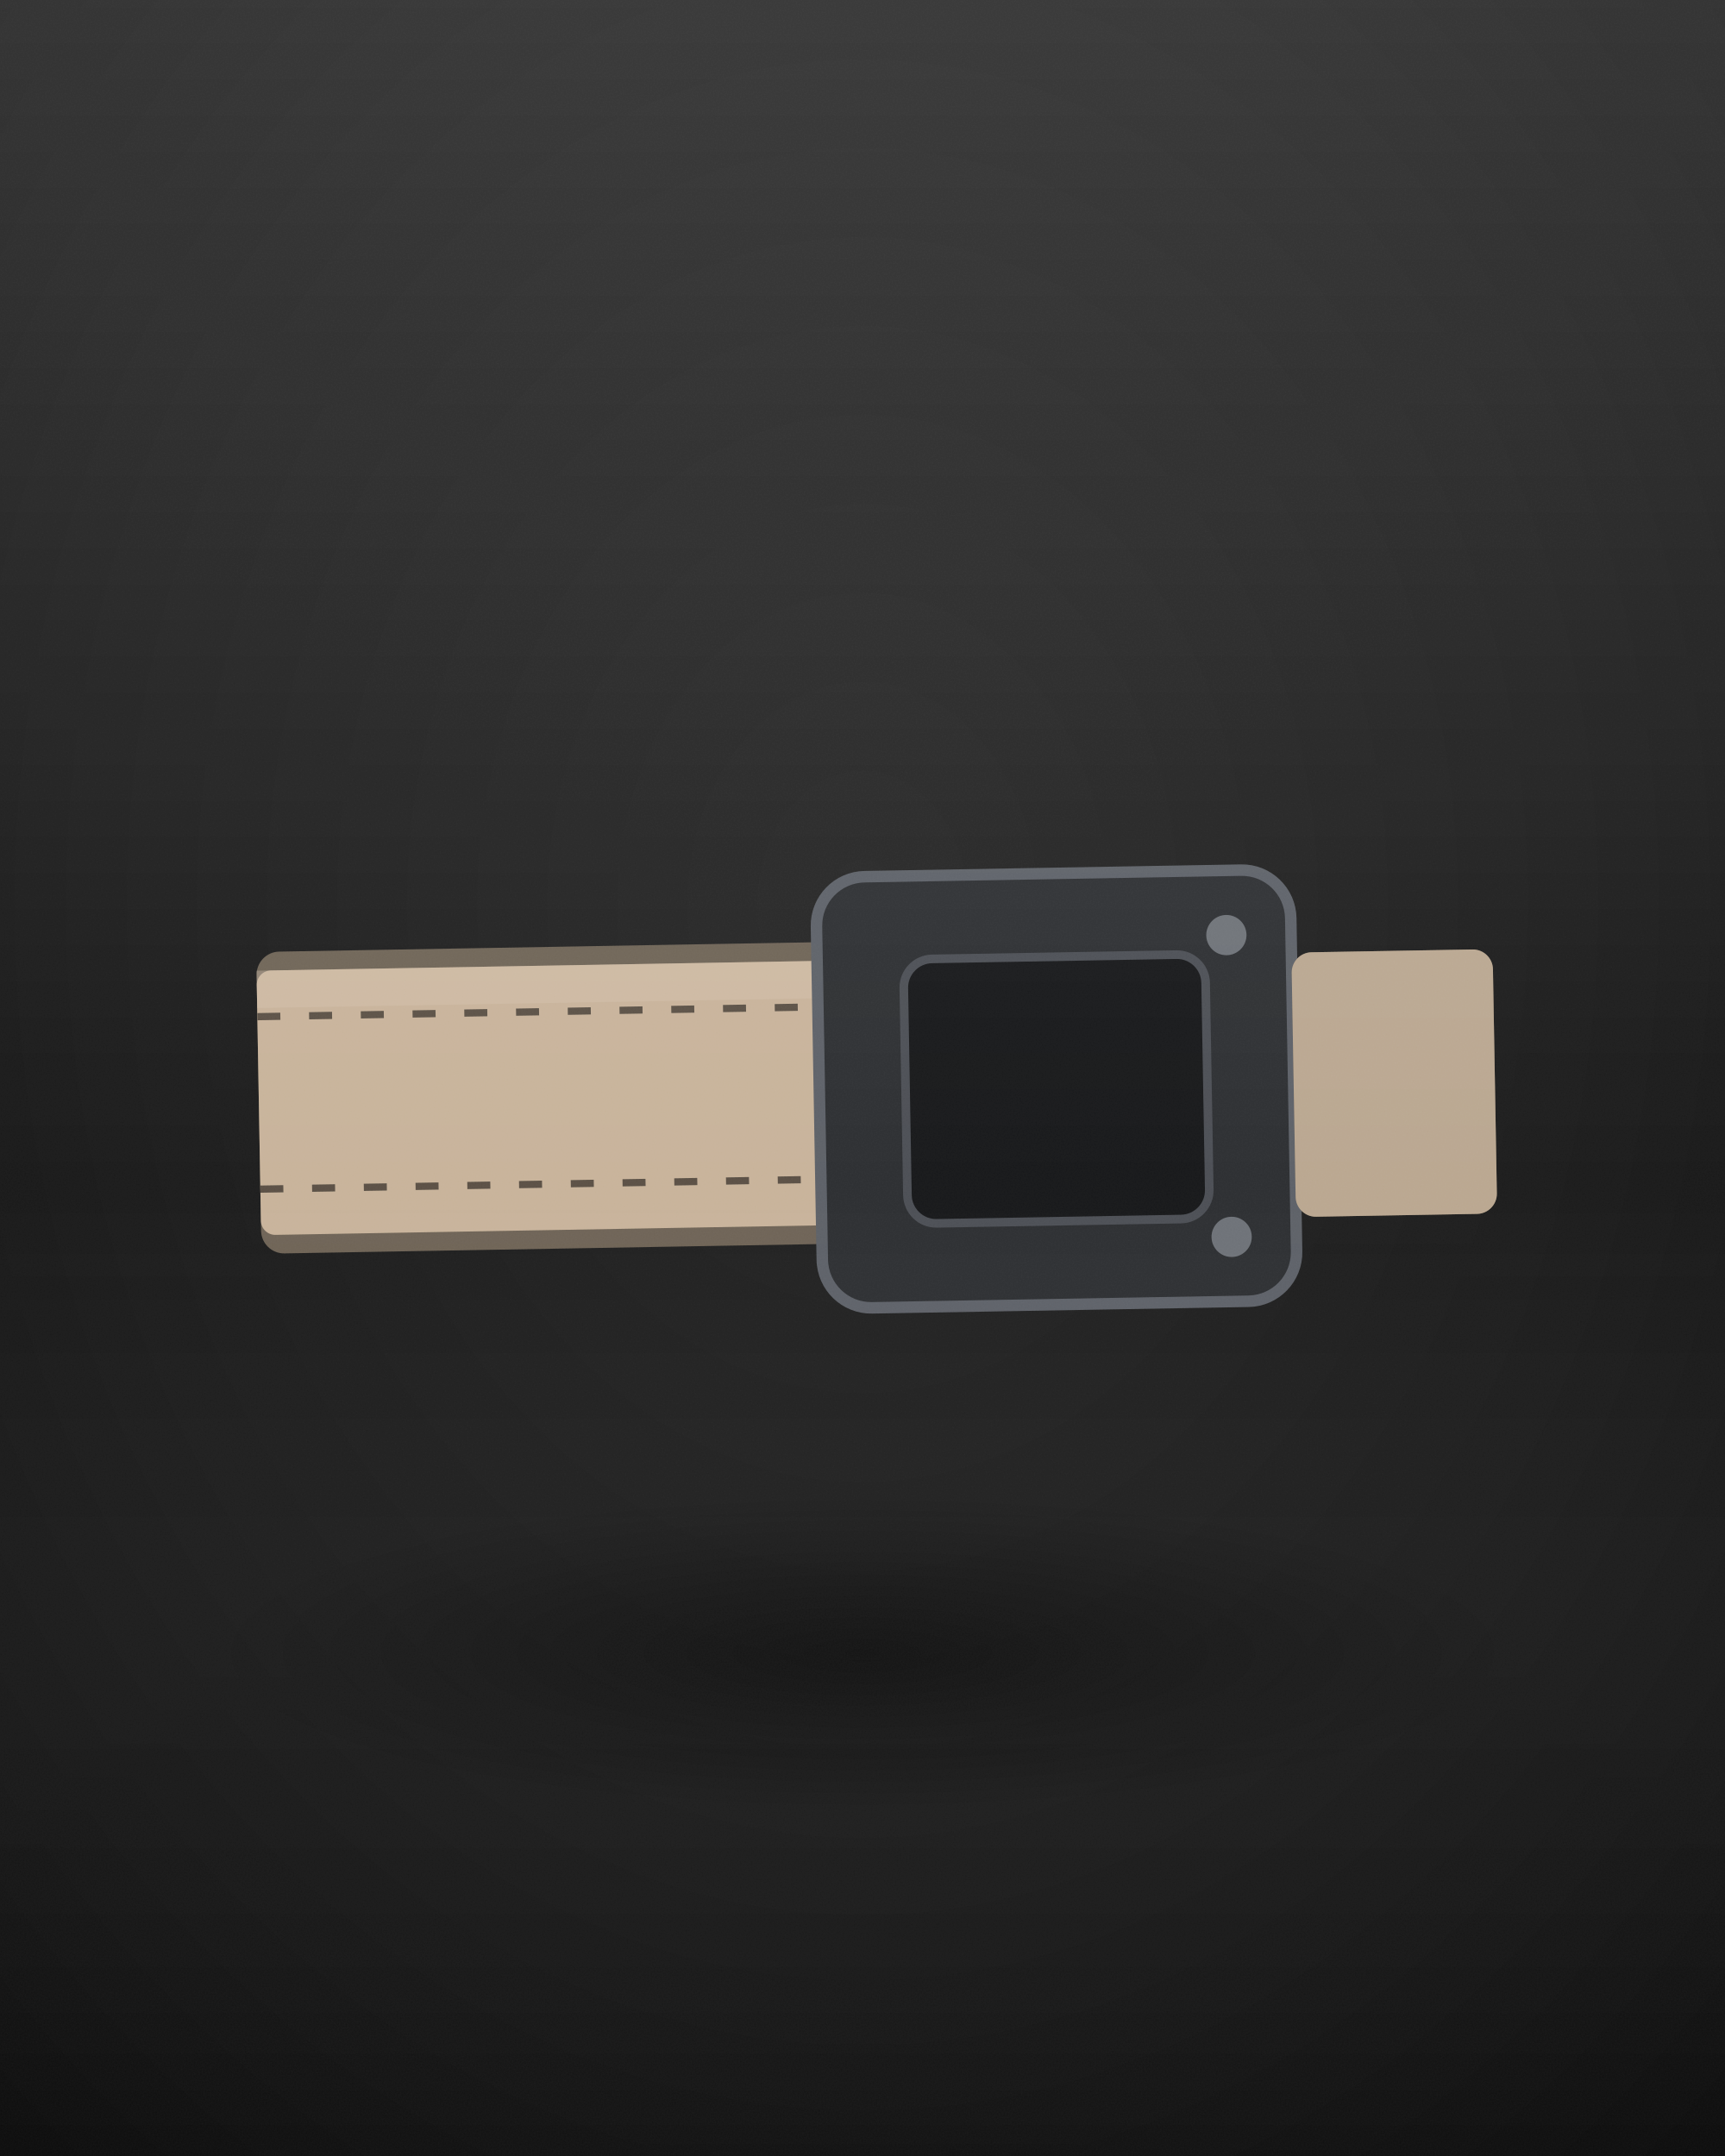
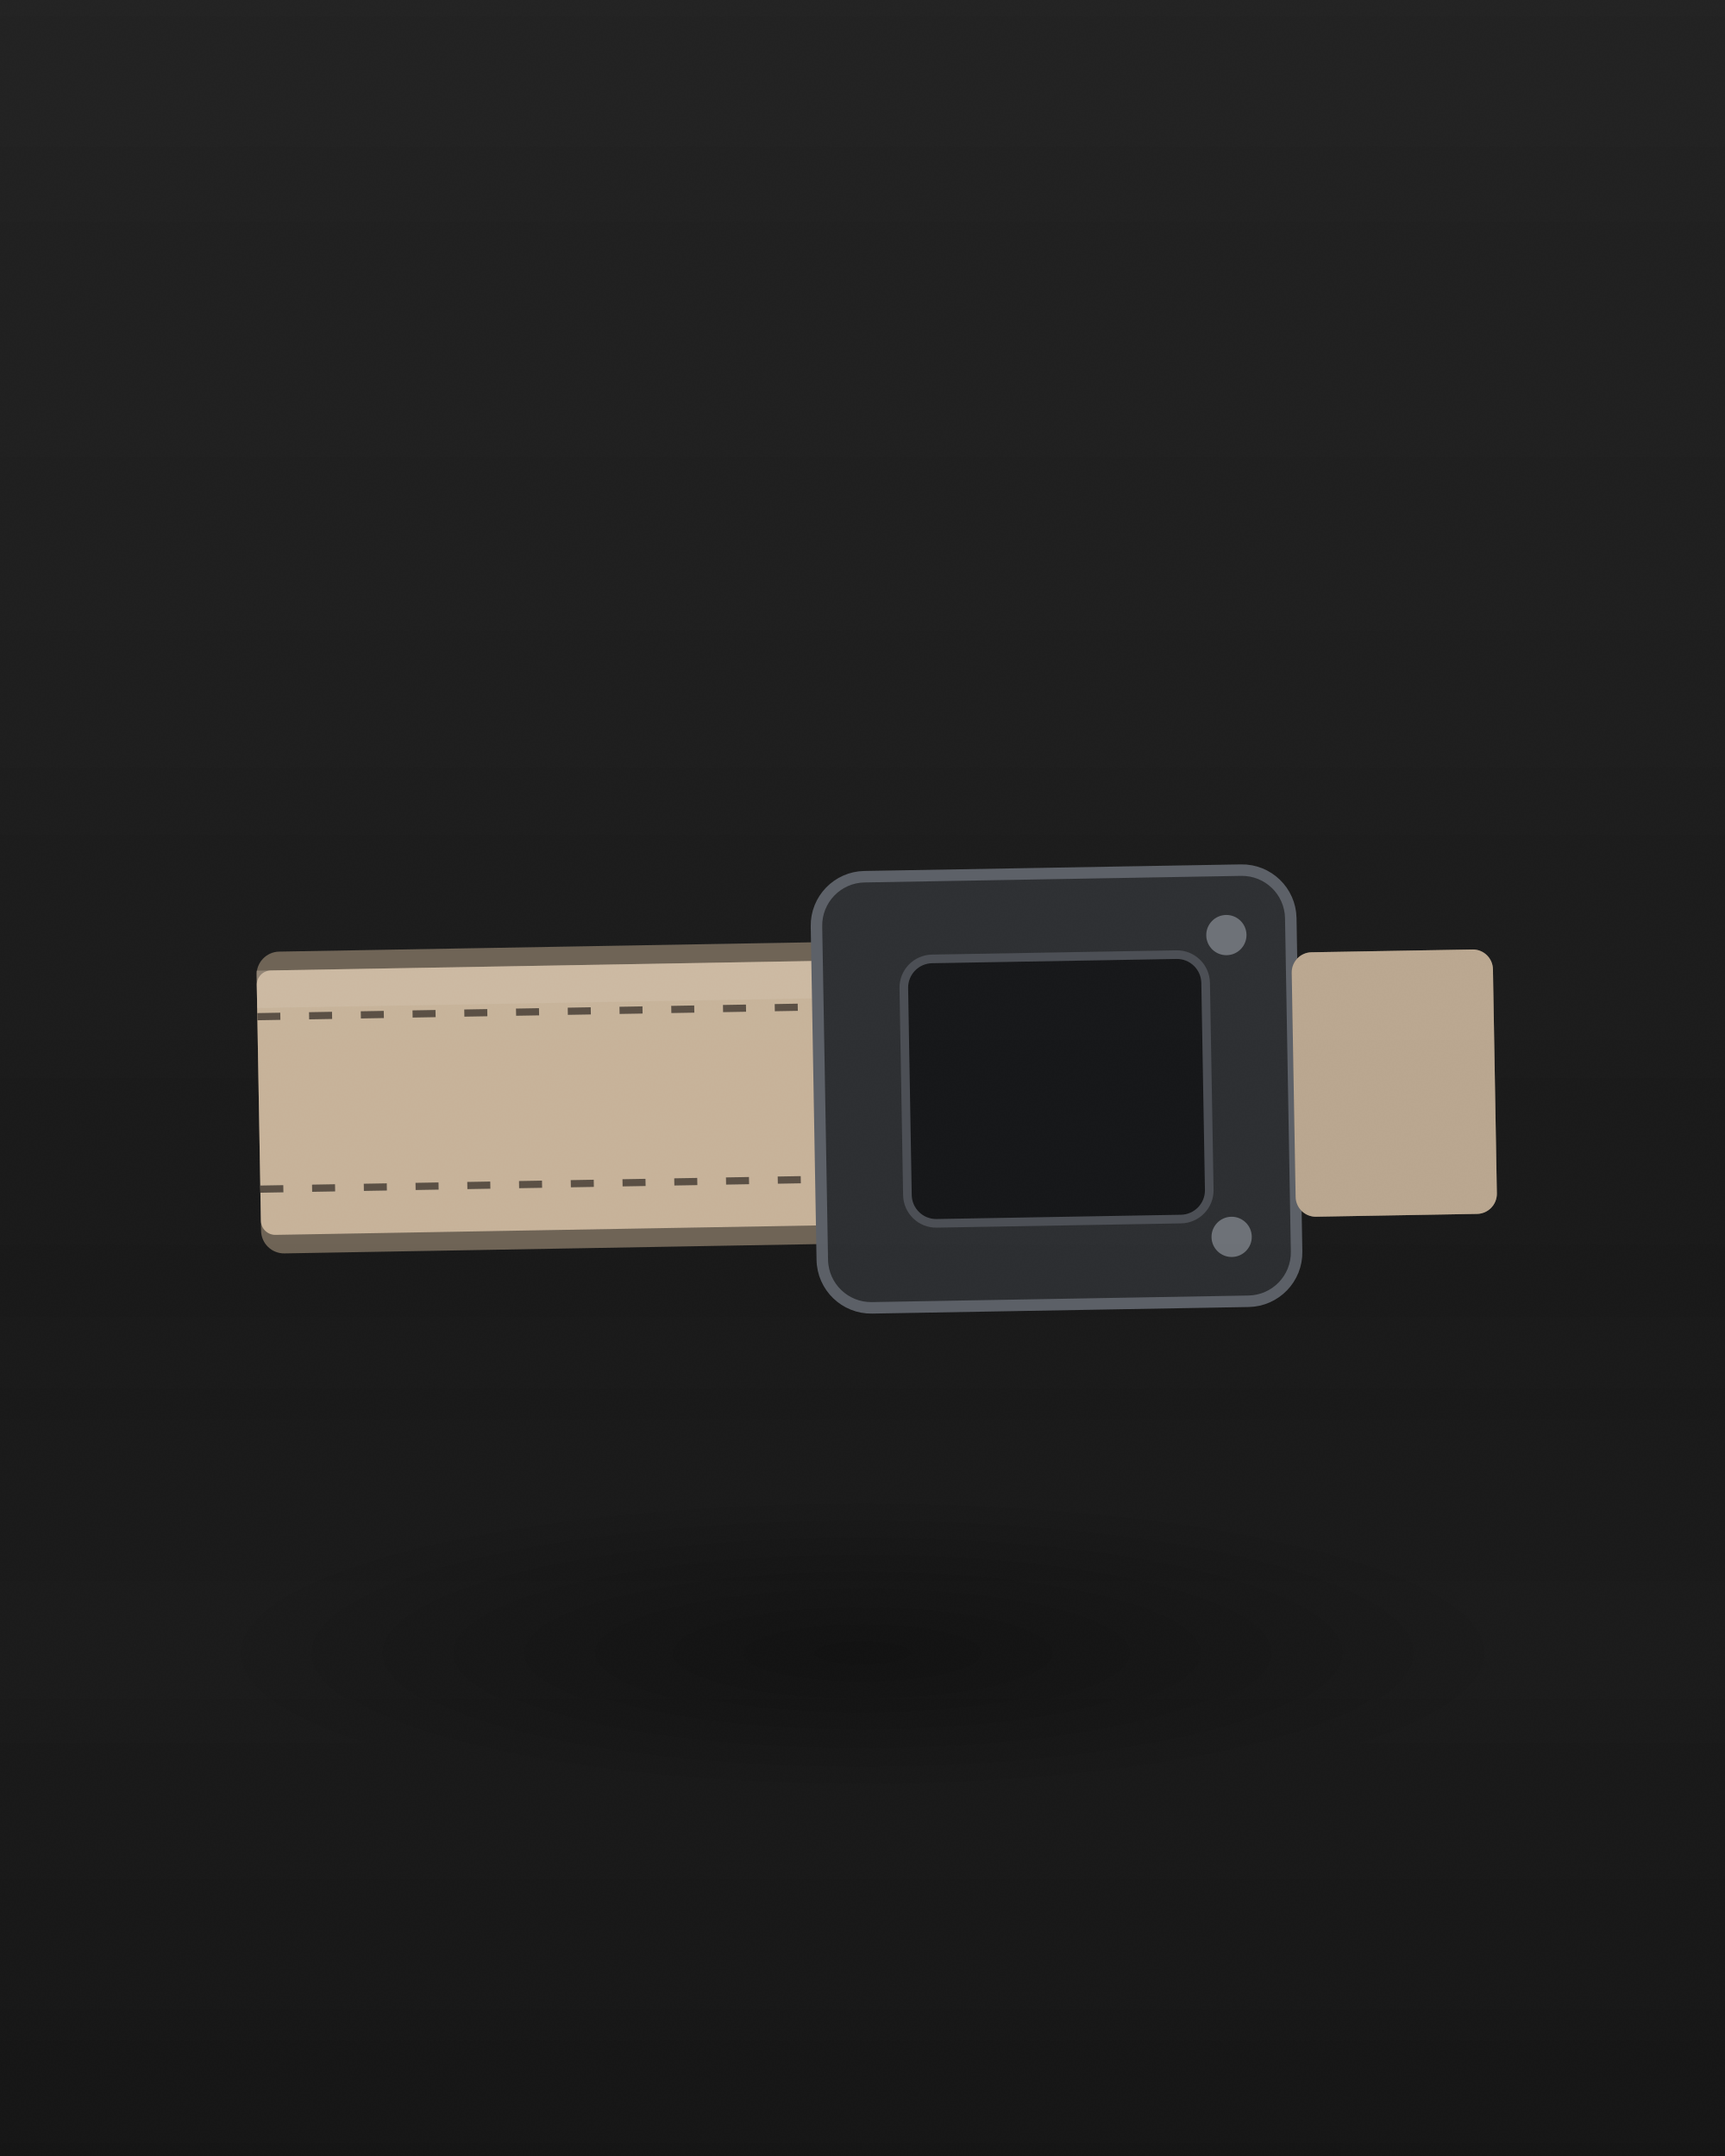
<svg xmlns="http://www.w3.org/2000/svg" width="1200" height="1500" viewBox="0 0 1200 1500">
  <defs>
-     <radialGradient id="bg-meadow-soft-collar-3" cx="50%" cy="42%" r="75%">
-       <stop offset="0%" stop-color="#232323" />
-       <stop offset="60%" stop-color="#181818" />
-       <stop offset="100%" stop-color="#0e0e0e" />
-     </radialGradient>
+     <linearGradient id="bg-meadow-soft-collar-3" x1="0" y1="0" x2="0" y2="1">
+       <stop offset="0%" stop-color="#1c1c1c" />
+       <stop offset="100%" stop-color="#151515" />
+     </linearGradient>
    <radialGradient id="floor-meadow-soft-collar-3" cx="50%" cy="50%" r="50%">
-       <stop offset="0%" stop-color="#000000" stop-opacity="0.55" />
+       <stop offset="0%" stop-color="#000000" stop-opacity="0.4" />
      <stop offset="100%" stop-color="#000000" stop-opacity="0" />
    </radialGradient>
    <filter id="grain-meadow-soft-collar-3">
-       <feTurbulence type="fractalNoise" baseFrequency="0.9" numOctaves="2" stitchTiles="stitch" />
-       <feColorMatrix type="matrix" values="0 0 0 0 1  0 0 0 0 1  0 0 0 0 1  0 0 0 0.03 0" />
+       <feTurbulence type="fractalNoise" baseFrequency="0.85" numOctaves="1" stitchTiles="stitch" />
+       <feColorMatrix type="matrix" values="0 0 0 0 1  0 0 0 0 1  0 0 0 0 1  0 0 0 0.012 0" />
    </filter>
    <linearGradient id="sheen-meadow-soft-collar-3" x1="0" y1="0" x2="0" y2="1">
-       <stop offset="0%" stop-color="#ffffff" stop-opacity="0.28" />
-       <stop offset="55%" stop-color="#ffffff" stop-opacity="0.02" />
-       <stop offset="100%" stop-color="#000000" stop-opacity="0.25" />
+       <stop offset="0%" stop-color="#ffffff" stop-opacity="0.05" />
+       <stop offset="60%" stop-color="#ffffff" stop-opacity="0" />
+       <stop offset="100%" stop-color="#000000" stop-opacity="0.08" />
    </linearGradient>
  </defs>
  <rect width="1200" height="1500" fill="url(#bg-meadow-soft-collar-3)" />
  <ellipse cx="600" cy="1150" rx="460" ry="110" fill="url(#floor-meadow-soft-collar-3)" />
  <g transform="translate(600 760) rotate(-1)">
    <rect x="-420" y="-105" width="420" height="210" rx="16" fill="#6d6254" />
    <rect x="-420" y="-92" width="420" height="184" rx="10" fill="#C7B299" />
    <rect x="-420" y="-92" width="420" height="26" fill="#d3c3af" opacity="0.35" />
    <g stroke="#4c443a" stroke-width="5" stroke-dasharray="16 20" opacity="0.9">
      <path d="M-420 -60 H0" />
      <path d="M-420 60 H0" />
    </g>
    <rect x="-30" y="-150" width="330" height="300" rx="34" fill="#2b2d30" stroke="#5b5f66" stroke-width="8" />
    <rect x="30" y="-92" width="210" height="184" rx="20" fill="#141517" stroke="#4a4d53" stroke-width="6" />
    <circle cx="255" cy="-105" r="14" fill="#6c7076" />
    <circle cx="255" cy="105" r="14" fill="#6c7076" />
    <rect x="300" y="-92" width="140" height="184" rx="14" fill="#6d6254" />
    <rect x="300" y="-92" width="140" height="184" rx="14" fill="#C7B299" opacity="0.85" />
  </g>
  <rect width="1200" height="1500" fill="url(#sheen-meadow-soft-collar-3)" opacity="0.5" />
  <rect width="1200" height="1500" filter="url(#grain-meadow-soft-collar-3)" />
</svg>
